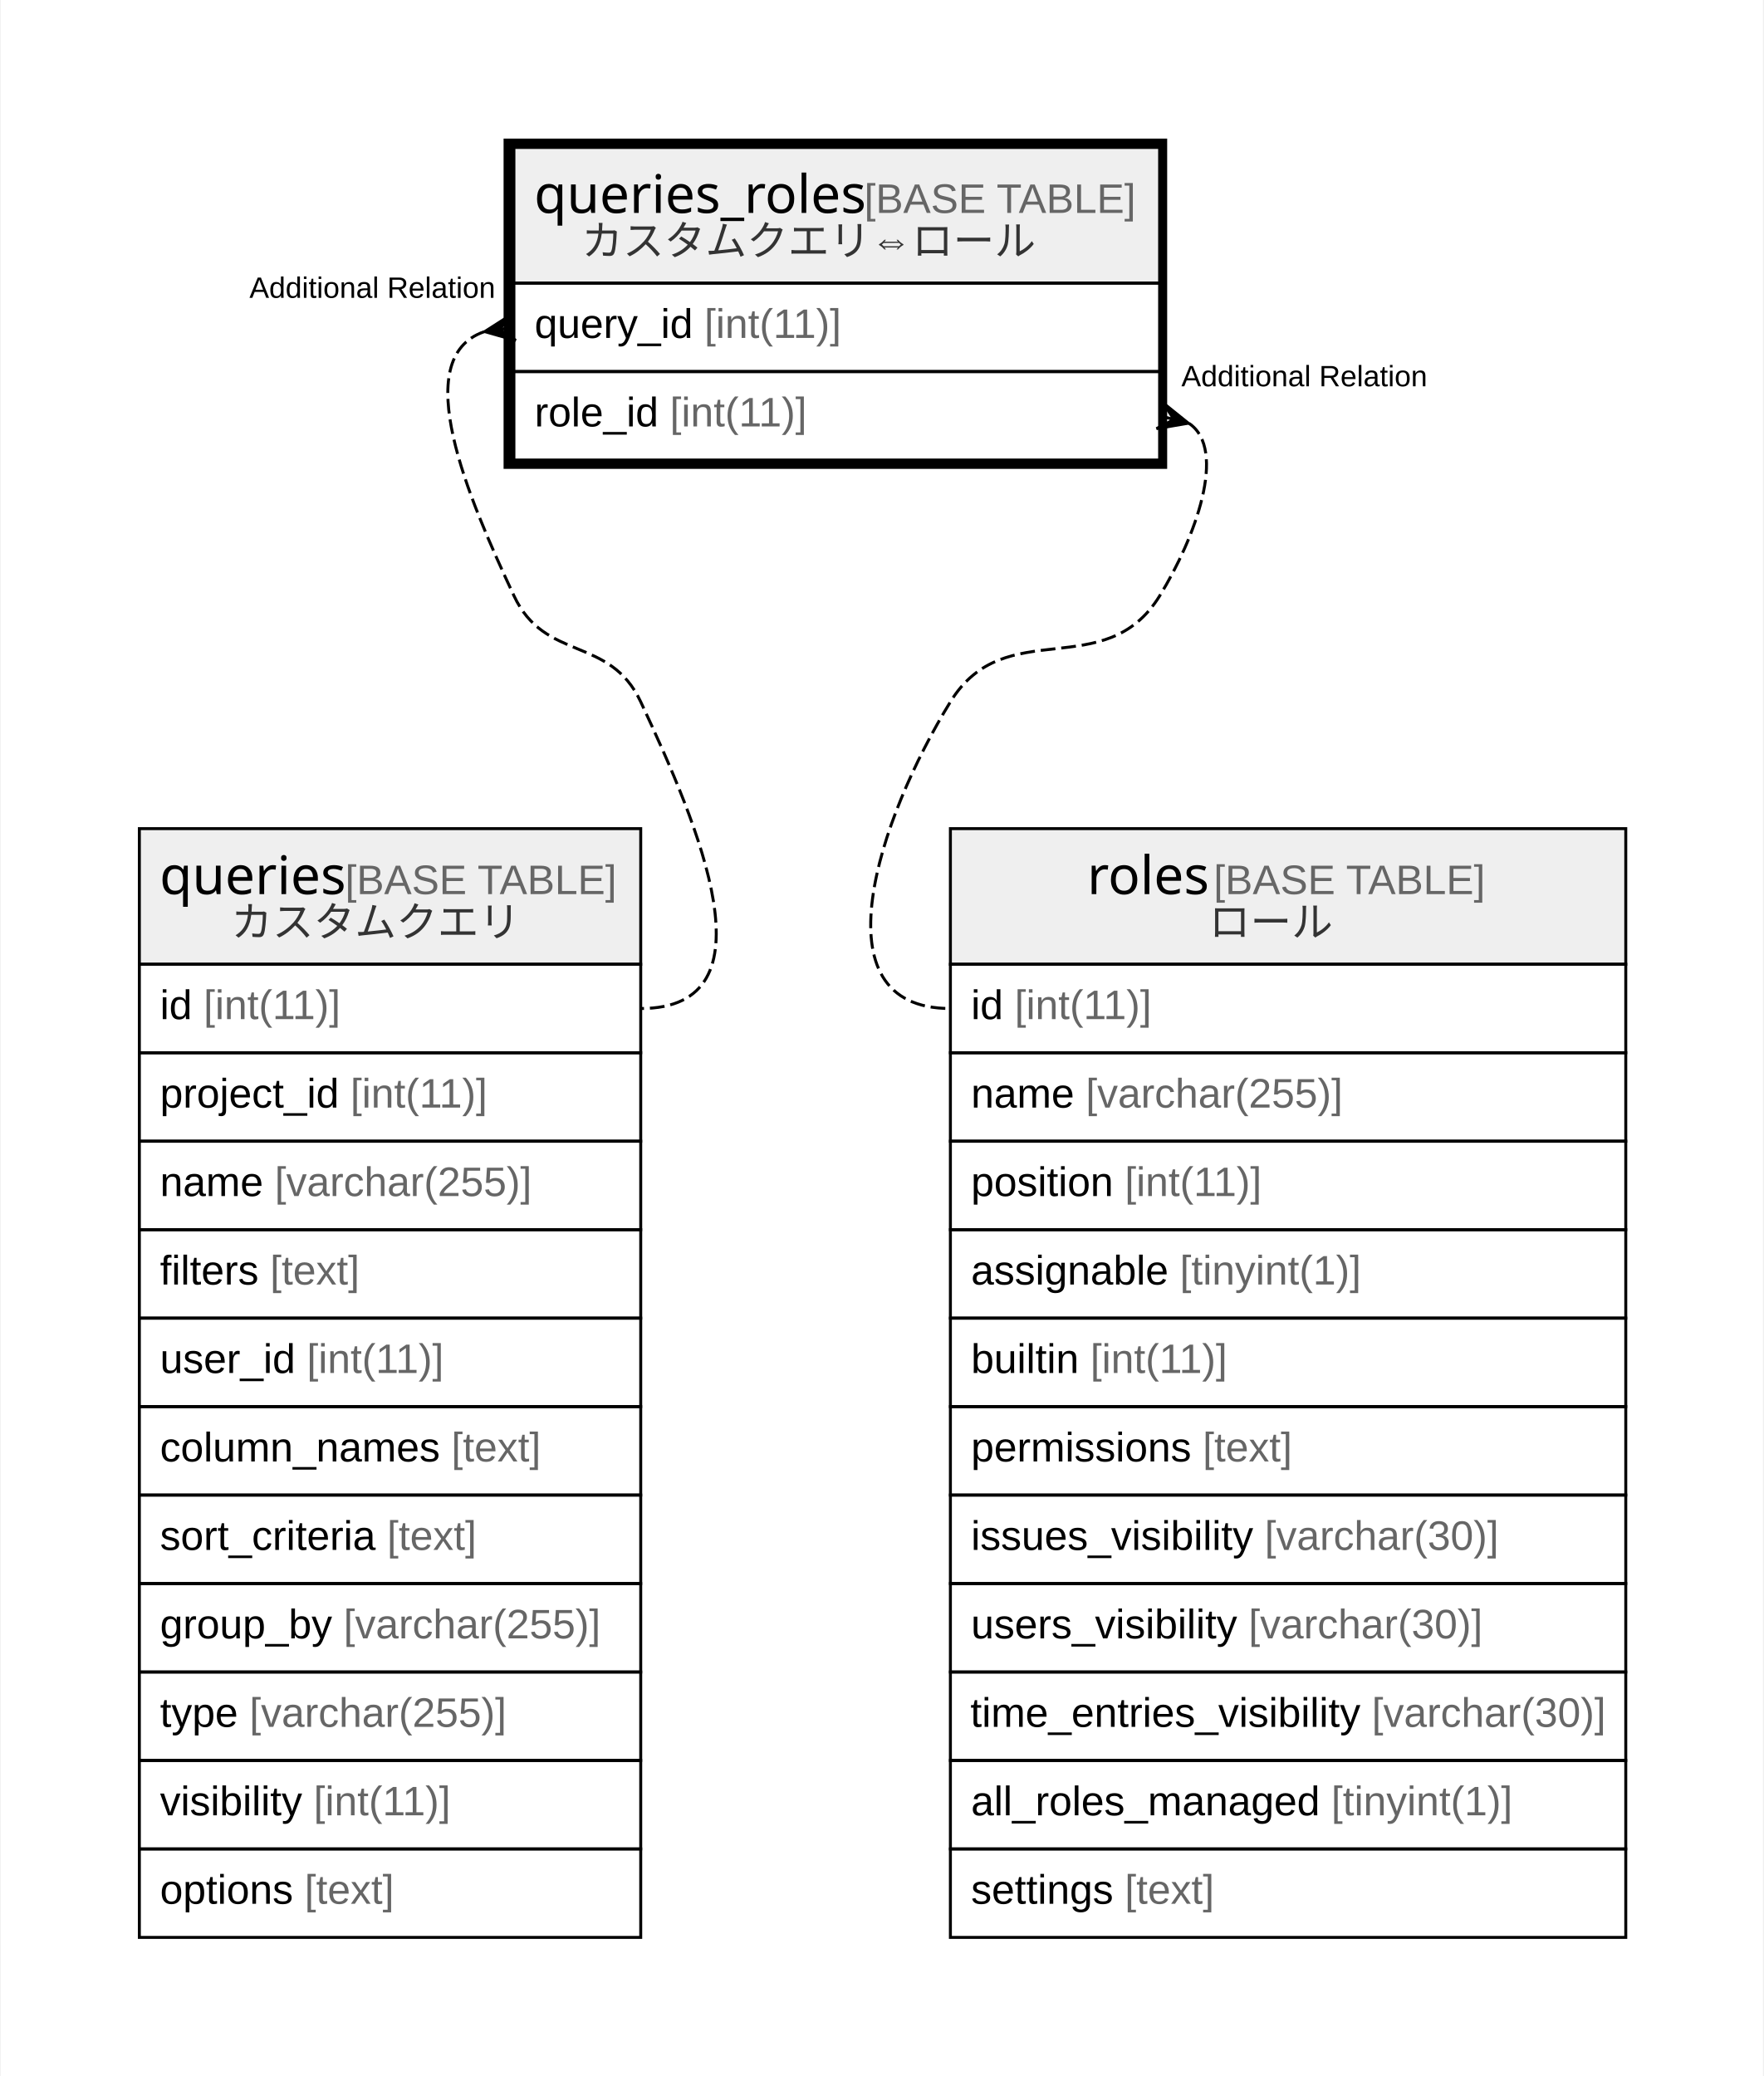
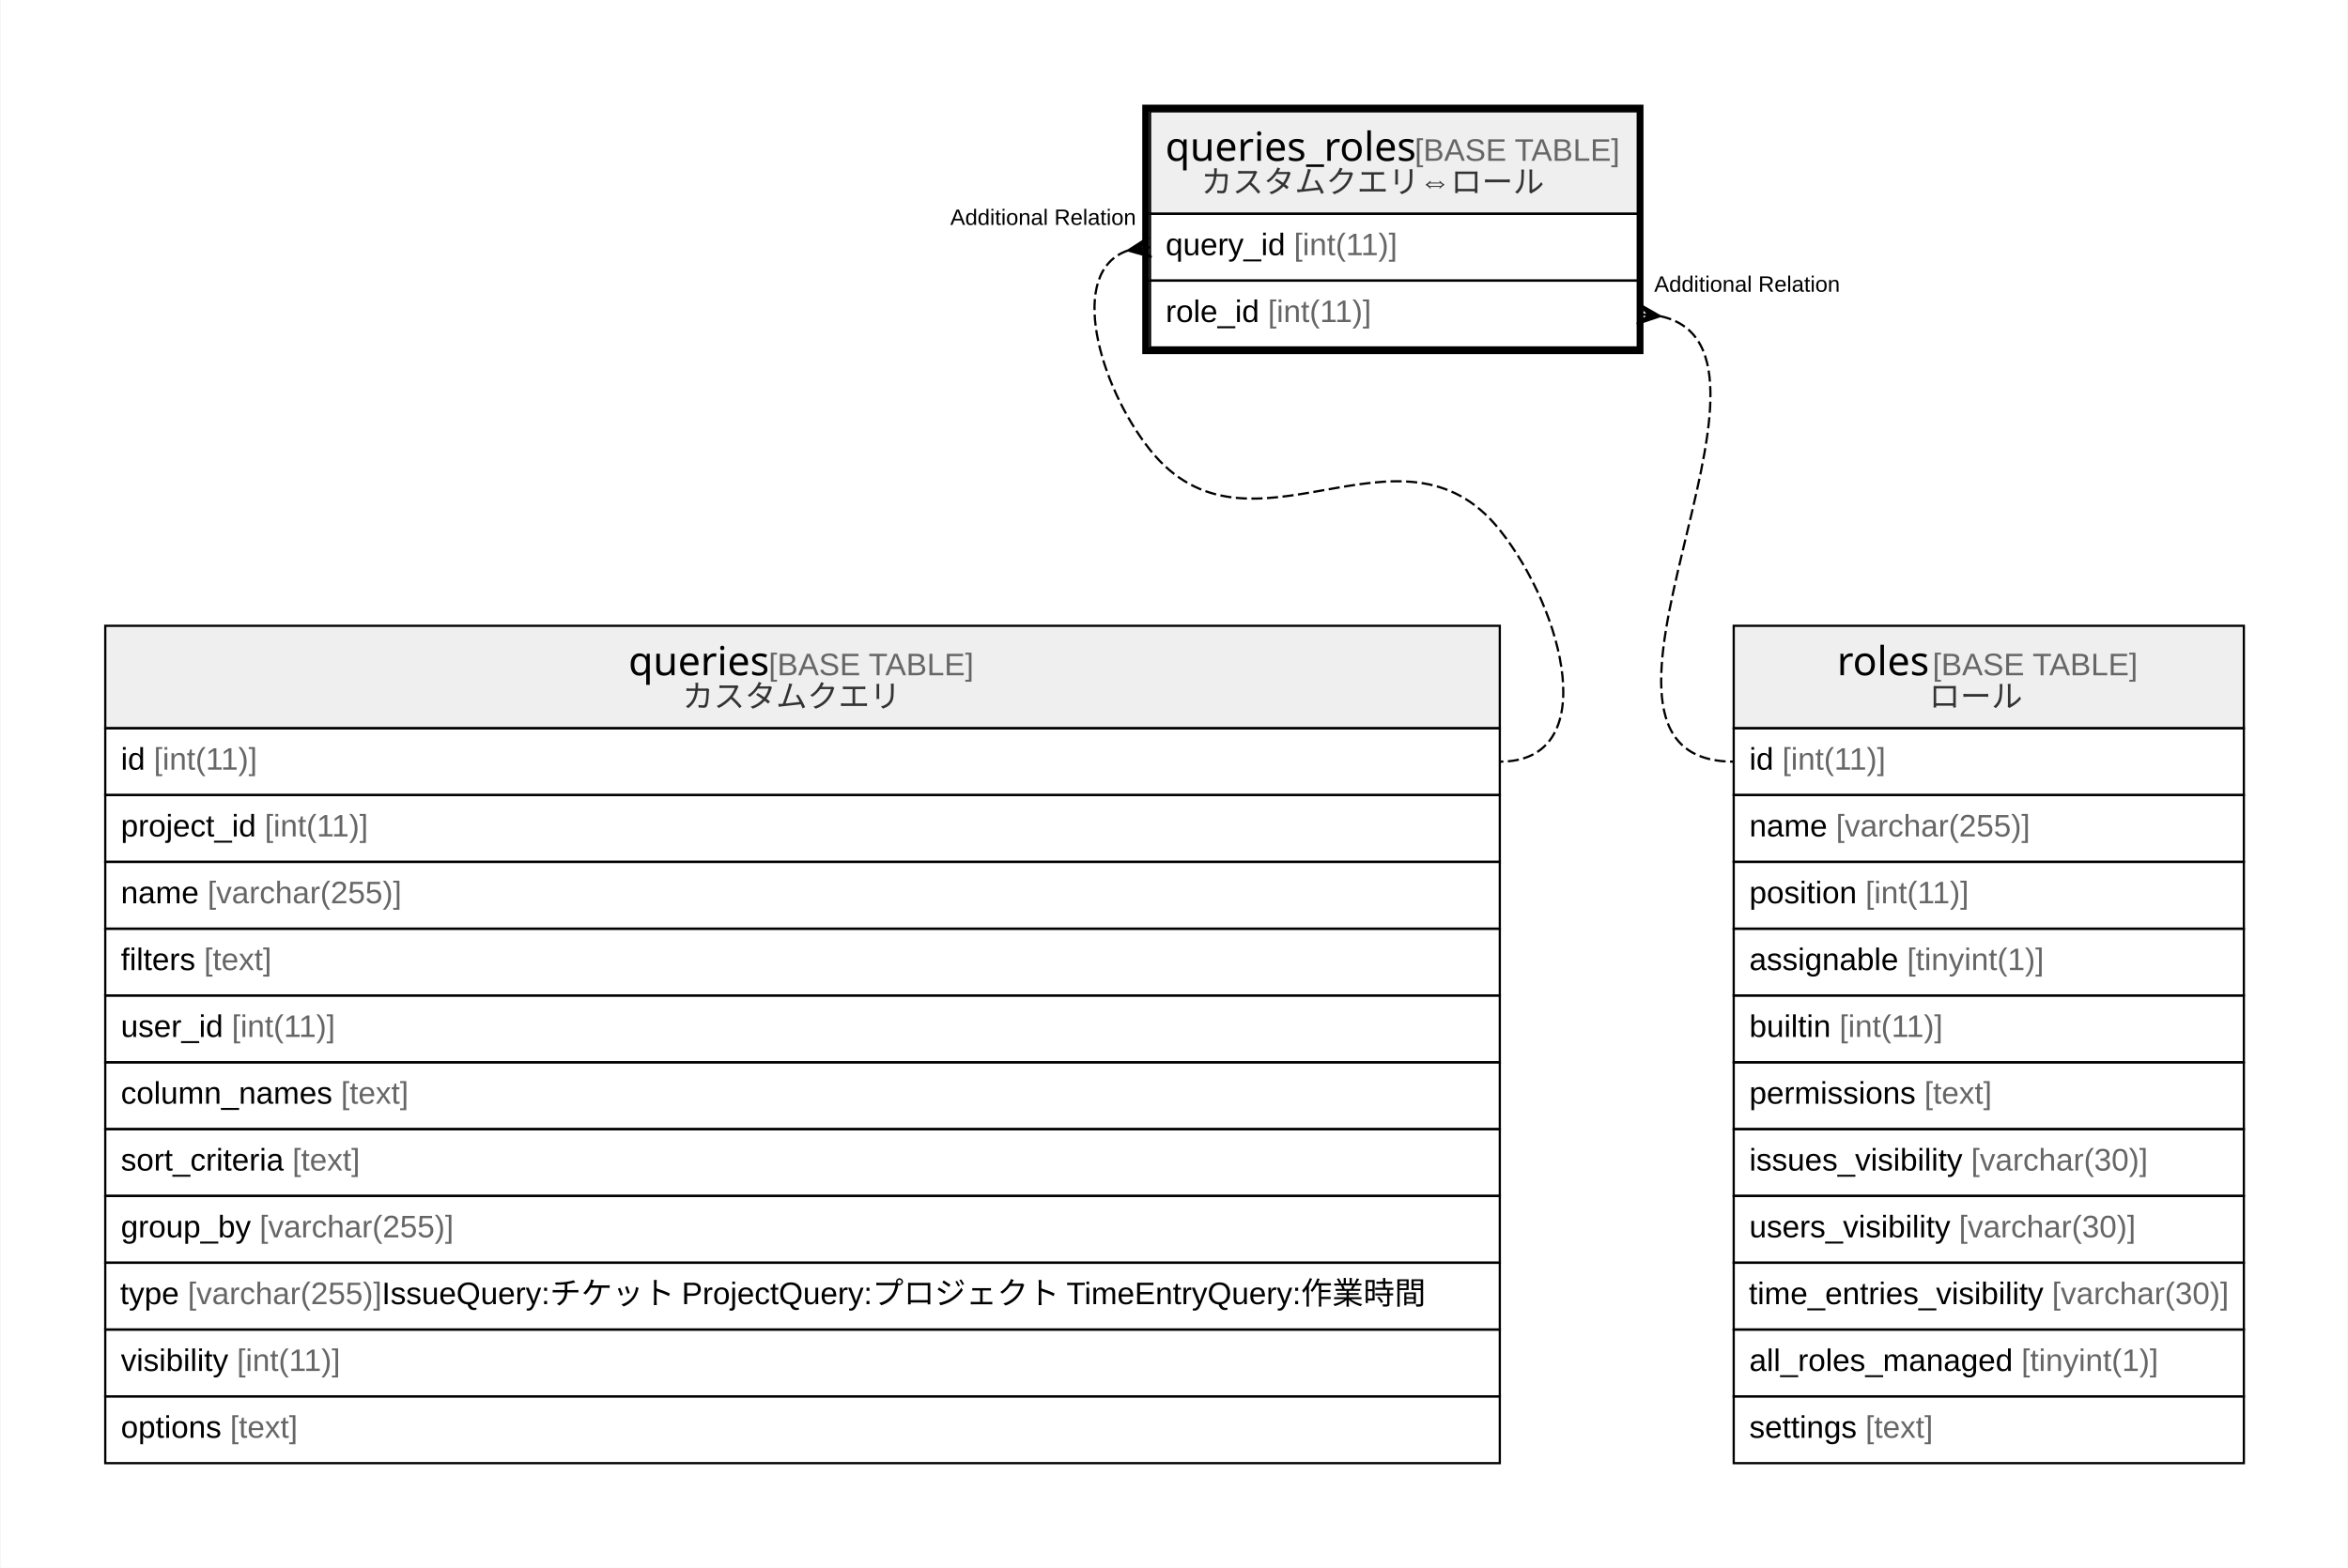
- <svg xmlns="http://www.w3.org/2000/svg" width="598pt" height="704pt" viewBox="0.00 0.00 597.50 704.00">
+ <svg xmlns="http://www.w3.org/2000/svg" width="1054pt" height="704pt" viewBox="0.00 0.00 1053.50 704.00">
  <g id="graph0" class="graph" transform="scale(1 1) rotate(0) translate(4 700)">
-     <polygon fill="#ffffff" stroke="transparent" points="-4,4 -4,-700 593.5,-700 593.5,4 -4,4" />
+     <polygon fill="#ffffff" stroke="transparent" points="-4,4 -4,-700 1049.5,-700 1049.5,4 -4,4" />
    <g id="node1" class="node">
-       <polygon fill="#efefef" stroke="transparent" points="170,-604 170,-650 389,-650 389,-604 170,-604" />
-       <polygon fill="none" stroke="#000000" points="170,-604 170,-650 389,-650 389,-604 170,-604" />
-       <text text-anchor="start" x="176.865" y="-627.8" font-family="Arial Bold" font-size="18.00" fill="#000000">queries_roles</text>
-       <text text-anchor="start" x="284.881" y="-627.8" font-family="Arial" font-size="14.00" fill="#000000"> </text>
-       <text text-anchor="start" x="288.772" y="-627.8" font-family="Arial" font-size="14.00" fill="#666666">[BASE TABLE]</text>
-       <text text-anchor="start" x="192.932" y="-613.4" font-family="Arial" font-size="14.00" fill="#333333">カスタムクエリ⇔ロール</text>
-       <polygon fill="none" stroke="#000000" points="170,-574 170,-604 389,-604 389,-574 170,-574" />
-       <text text-anchor="start" x="177" y="-585.4" font-family="Arial" font-size="14.00" fill="#000000">query_id </text>
-       <text text-anchor="start" x="234.571" y="-585.4" font-family="Arial" font-size="14.00" fill="#666666">[int(11)]</text>
-       <polygon fill="none" stroke="#000000" points="170,-544 170,-574 389,-574 389,-544 170,-544" />
-       <text text-anchor="start" x="177" y="-555.4" font-family="Arial" font-size="14.00" fill="#000000">role_id </text>
-       <text text-anchor="start" x="222.895" y="-555.4" font-family="Arial" font-size="14.00" fill="#666666">[int(11)]</text>
-       <polygon fill="none" stroke="#000000" stroke-width="3" points="168,-542.5 168,-651.5 390,-651.5 390,-542.5 168,-542.5" />
+       <polygon fill="#efefef" stroke="transparent" points="512,-604 512,-650 731,-650 731,-604 512,-604" />
+       <polygon fill="none" stroke="#000000" points="512,-604 512,-650 731,-650 731,-604 512,-604" />
+       <text text-anchor="start" x="518.865" y="-627.8" font-family="Arial Bold" font-size="18.00" fill="#000000">queries_roles</text>
+       <text text-anchor="start" x="626.881" y="-627.8" font-family="Arial" font-size="14.00" fill="#000000"> </text>
+       <text text-anchor="start" x="630.772" y="-627.8" font-family="Arial" font-size="14.00" fill="#666666">[BASE TABLE]</text>
+       <text text-anchor="start" x="534.932" y="-613.4" font-family="Arial" font-size="14.00" fill="#333333">カスタムクエリ⇔ロール</text>
+       <polygon fill="none" stroke="#000000" points="512,-574 512,-604 731,-604 731,-574 512,-574" />
+       <text text-anchor="start" x="519" y="-585.4" font-family="Arial" font-size="14.00" fill="#000000">query_id </text>
+       <text text-anchor="start" x="576.571" y="-585.4" font-family="Arial" font-size="14.00" fill="#666666">[int(11)]</text>
+       <polygon fill="none" stroke="#000000" points="512,-544 512,-574 731,-574 731,-544 512,-544" />
+       <text text-anchor="start" x="519" y="-555.4" font-family="Arial" font-size="14.00" fill="#000000">role_id </text>
+       <text text-anchor="start" x="564.895" y="-555.4" font-family="Arial" font-size="14.00" fill="#666666">[int(11)]</text>
+       <polygon fill="none" stroke="#000000" stroke-width="3" points="510,-542.5 510,-651.5 732,-651.5 732,-542.5 510,-542.5" />
    </g>
    <g id="node2" class="node">
-       <polygon fill="#efefef" stroke="transparent" points="43,-373 43,-419 213,-419 213,-373 43,-373" />
-       <polygon fill="none" stroke="#000000" points="43,-373 43,-419 213,-419 213,-373 43,-373" />
-       <text text-anchor="start" x="49.867" y="-396.8" font-family="Arial Bold" font-size="18.00" fill="#000000">queries</text>
-       <text text-anchor="start" x="108.879" y="-396.8" font-family="Arial" font-size="14.00" fill="#000000"> </text>
-       <text text-anchor="start" x="112.769" y="-396.8" font-family="Arial" font-size="14.00" fill="#666666">[BASE TABLE]</text>
-       <text text-anchor="start" x="74.093" y="-382.4" font-family="Arial" font-size="14.00" fill="#333333">カスタムクエリ</text>
-       <polygon fill="none" stroke="#000000" points="43,-343 43,-373 213,-373 213,-343 43,-343" />
+       <polygon fill="#efefef" stroke="transparent" points="43,-373 43,-419 669,-419 669,-373 43,-373" />
+       <polygon fill="none" stroke="#000000" points="43,-373 43,-419 669,-419 669,-373 43,-373" />
+       <text text-anchor="start" x="277.868" y="-396.8" font-family="Arial Bold" font-size="18.00" fill="#000000">queries</text>
+       <text text-anchor="start" x="336.879" y="-396.8" font-family="Arial" font-size="14.00" fill="#000000"> </text>
+       <text text-anchor="start" x="340.769" y="-396.8" font-family="Arial" font-size="14.00" fill="#666666">[BASE TABLE]</text>
+       <text text-anchor="start" x="302.093" y="-382.4" font-family="Arial" font-size="14.00" fill="#333333">カスタムクエリ</text>
+       <polygon fill="none" stroke="#000000" points="43,-343 43,-373 669,-373 669,-343 43,-343" />
      <text text-anchor="start" x="50" y="-354.4" font-family="Arial" font-size="14.00" fill="#000000">id </text>
      <text text-anchor="start" x="64.78" y="-354.4" font-family="Arial" font-size="14.00" fill="#666666">[int(11)]</text>
-       <polygon fill="none" stroke="#000000" points="43,-313 43,-343 213,-343 213,-313 43,-313" />
+       <polygon fill="none" stroke="#000000" points="43,-313 43,-343 669,-343 669,-313 43,-313" />
      <text text-anchor="start" x="50" y="-324.4" font-family="Arial" font-size="14.00" fill="#000000">project_id </text>
      <text text-anchor="start" x="114.568" y="-324.4" font-family="Arial" font-size="14.00" fill="#666666">[int(11)]</text>
-       <polygon fill="none" stroke="#000000" points="43,-283 43,-313 213,-313 213,-283 43,-283" />
+       <polygon fill="none" stroke="#000000" points="43,-283 43,-313 669,-313 669,-283 43,-283" />
      <text text-anchor="start" x="50" y="-294.4" font-family="Arial" font-size="14.00" fill="#000000">name </text>
      <text text-anchor="start" x="88.899" y="-294.4" font-family="Arial" font-size="14.00" fill="#666666">[varchar(255)]</text>
-       <polygon fill="none" stroke="#000000" points="43,-253 43,-283 213,-283 213,-253 43,-253" />
+       <polygon fill="none" stroke="#000000" points="43,-253 43,-283 669,-283 669,-253 43,-253" />
      <text text-anchor="start" x="50" y="-264.4" font-family="Arial" font-size="14.00" fill="#000000">filters </text>
      <text text-anchor="start" x="87.328" y="-264.4" font-family="Arial" font-size="14.00" fill="#666666">[text]</text>
-       <polygon fill="none" stroke="#000000" points="43,-223 43,-253 213,-253 213,-223 43,-223" />
+       <polygon fill="none" stroke="#000000" points="43,-223 43,-253 669,-253 669,-223 43,-223" />
      <text text-anchor="start" x="50" y="-234.4" font-family="Arial" font-size="14.00" fill="#000000">user_id </text>
      <text text-anchor="start" x="99.788" y="-234.4" font-family="Arial" font-size="14.00" fill="#666666">[int(11)]</text>
-       <polygon fill="none" stroke="#000000" points="43,-193 43,-223 213,-223 213,-193 43,-193" />
+       <polygon fill="none" stroke="#000000" points="43,-193 43,-223 669,-223 669,-193 43,-193" />
      <text text-anchor="start" x="50" y="-204.4" font-family="Arial" font-size="14.00" fill="#000000">column_names </text>
      <text text-anchor="start" x="148.797" y="-204.4" font-family="Arial" font-size="14.00" fill="#666666">[text]</text>
-       <polygon fill="none" stroke="#000000" points="43,-163 43,-193 213,-193 213,-163 43,-163" />
+       <polygon fill="none" stroke="#000000" points="43,-163 43,-193 669,-193 669,-163 43,-163" />
      <text text-anchor="start" x="50" y="-174.4" font-family="Arial" font-size="14.00" fill="#000000">sort_criteria </text>
      <text text-anchor="start" x="126.997" y="-174.4" font-family="Arial" font-size="14.00" fill="#666666">[text]</text>
-       <polygon fill="none" stroke="#000000" points="43,-133 43,-163 213,-163 213,-133 43,-133" />
+       <polygon fill="none" stroke="#000000" points="43,-133 43,-163 669,-163 669,-133 43,-133" />
      <text text-anchor="start" x="50" y="-144.4" font-family="Arial" font-size="14.00" fill="#000000">group_by </text>
      <text text-anchor="start" x="112.247" y="-144.4" font-family="Arial" font-size="14.00" fill="#666666">[varchar(255)]</text>
-       <polygon fill="none" stroke="#000000" points="43,-103 43,-133 213,-133 213,-103 43,-103" />
-       <text text-anchor="start" x="50" y="-114.4" font-family="Arial" font-size="14.00" fill="#000000">type </text>
-       <text text-anchor="start" x="80.346" y="-114.4" font-family="Arial" font-size="14.00" fill="#666666">[varchar(255)]</text>
-       <polygon fill="none" stroke="#000000" points="43,-73 43,-103 213,-103 213,-73 43,-73" />
+       <polygon fill="none" stroke="#000000" points="43,-103 43,-133 669,-133 669,-103 43,-103" />
+       <text text-anchor="start" x="49.668" y="-114.4" font-family="Arial" font-size="14.00" fill="#000000">type </text>
+       <text text-anchor="start" x="80.014" y="-114.4" font-family="Arial" font-size="14.00" fill="#666666">[varchar(255)]</text>
+       <text text-anchor="start" x="167.134" y="-114.4" font-family="Arial" font-size="14.00" fill="#000000"> IssueQuery:チケット ProjectQuery:プロジェクト TimeEntryQuery:作業時間  </text>
+       <polygon fill="none" stroke="#000000" points="43,-73 43,-103 669,-103 669,-73 43,-73" />
      <text text-anchor="start" x="50" y="-84.4" font-family="Arial" font-size="14.00" fill="#000000">visibility </text>
      <text text-anchor="start" x="102.097" y="-84.4" font-family="Arial" font-size="14.00" fill="#666666">[int(11)]</text>
-       <polygon fill="none" stroke="#000000" points="43,-43 43,-73 213,-73 213,-43 43,-43" />
+       <polygon fill="none" stroke="#000000" points="43,-43 43,-73 669,-73 669,-43 43,-43" />
      <text text-anchor="start" x="50" y="-54.4" font-family="Arial" font-size="14.00" fill="#000000">options </text>
      <text text-anchor="start" x="99.018" y="-54.4" font-family="Arial" font-size="14.00" fill="#666666">[text]</text>
    </g>
    <g id="edge1" class="edge">
-       <path fill="none" stroke="#000000" stroke-dasharray="5,2" d="M159.911,-587.512C134.053,-578.553 154.558,-531.067 170,-498 180.546,-475.416 202.454,-484.584 213,-462 232.558,-420.119 259.222,-358 213,-358" />
-       <polygon fill="#000000" stroke="#000000" points="160.107,-587.541 169.343,-593.452 165.054,-588.27 170,-589 170,-589 170,-589 165.054,-588.27 170.657,-584.548 160.107,-587.541 160.107,-587.541" />
-       <text text-anchor="start" x="80.325" y="-599" font-family="Arial" font-size="10.00" fill="#000000">Additional Relation</text>
+       <path fill="none" stroke="#000000" stroke-dasharray="5,2" d="M502.056,-587.506C474.501,-578.112 489.162,-526.668 512,-498 556.607,-442.007 624.393,-517.993 669,-462 697.801,-425.848 715.222,-358 669,-358" />
+       <polygon fill="#000000" stroke="#000000" points="502.111,-587.515 511.332,-593.45 507.055,-588.257 512,-589 512,-589 512,-589 507.055,-588.257 512.668,-584.55 502.111,-587.515 502.111,-587.515" />
+       <text text-anchor="start" x="422.325" y="-599" font-family="Arial" font-size="10.00" fill="#000000">Additional Relation</text>
    </g>
    <g id="node3" class="node">
-       <polygon fill="#efefef" stroke="transparent" points="318,-373 318,-419 547,-419 547,-373 318,-373" />
-       <polygon fill="none" stroke="#000000" points="318,-373 318,-419 547,-419 547,-373 318,-373" />
-       <text text-anchor="start" x="364.374" y="-396.8" font-family="Arial Bold" font-size="18.00" fill="#000000">roles</text>
-       <text text-anchor="start" x="403.373" y="-396.8" font-family="Arial" font-size="14.00" fill="#000000"> </text>
-       <text text-anchor="start" x="407.263" y="-396.8" font-family="Arial" font-size="14.00" fill="#666666">[BASE TABLE]</text>
-       <text text-anchor="start" x="405.675" y="-382.4" font-family="Arial" font-size="14.00" fill="#333333">ロール</text>
-       <polygon fill="none" stroke="#000000" points="318,-343 318,-373 547,-373 547,-343 318,-343" />
-       <text text-anchor="start" x="325" y="-354.4" font-family="Arial" font-size="14.00" fill="#000000">id </text>
-       <text text-anchor="start" x="339.78" y="-354.4" font-family="Arial" font-size="14.00" fill="#666666">[int(11)]</text>
-       <polygon fill="none" stroke="#000000" points="318,-313 318,-343 547,-343 547,-313 318,-313" />
-       <text text-anchor="start" x="325" y="-324.4" font-family="Arial" font-size="14.00" fill="#000000">name </text>
-       <text text-anchor="start" x="363.899" y="-324.4" font-family="Arial" font-size="14.00" fill="#666666">[varchar(255)]</text>
-       <polygon fill="none" stroke="#000000" points="318,-283 318,-313 547,-313 547,-283 318,-283" />
-       <text text-anchor="start" x="325" y="-294.4" font-family="Arial" font-size="14.00" fill="#000000">position </text>
-       <text text-anchor="start" x="377.125" y="-294.4" font-family="Arial" font-size="14.00" fill="#666666">[int(11)]</text>
-       <polygon fill="none" stroke="#000000" points="318,-253 318,-283 547,-283 547,-253 318,-253" />
-       <text text-anchor="start" x="325" y="-264.4" font-family="Arial" font-size="14.00" fill="#000000">assignable </text>
-       <text text-anchor="start" x="395.799" y="-264.4" font-family="Arial" font-size="14.00" fill="#666666">[tinyint(1)]</text>
-       <polygon fill="none" stroke="#000000" points="318,-223 318,-253 547,-253 547,-223 318,-223" />
-       <text text-anchor="start" x="325" y="-234.4" font-family="Arial" font-size="14.00" fill="#000000">builtin </text>
-       <text text-anchor="start" x="365.449" y="-234.4" font-family="Arial" font-size="14.00" fill="#666666">[int(11)]</text>
-       <polygon fill="none" stroke="#000000" points="318,-193 318,-223 547,-223 547,-193 318,-193" />
-       <text text-anchor="start" x="325" y="-204.4" font-family="Arial" font-size="14.00" fill="#000000">permissions </text>
-       <text text-anchor="start" x="403.555" y="-204.4" font-family="Arial" font-size="14.00" fill="#666666">[text]</text>
-       <polygon fill="none" stroke="#000000" points="318,-163 318,-193 547,-193 547,-163 318,-163" />
-       <text text-anchor="start" x="325" y="-174.4" font-family="Arial" font-size="14.00" fill="#000000">issues_visibility </text>
-       <text text-anchor="start" x="424.551" y="-174.4" font-family="Arial" font-size="14.00" fill="#666666">[varchar(30)]</text>
-       <polygon fill="none" stroke="#000000" points="318,-133 318,-163 547,-163 547,-133 318,-133" />
-       <text text-anchor="start" x="325" y="-144.4" font-family="Arial" font-size="14.00" fill="#000000">users_visibility </text>
-       <text text-anchor="start" x="419.105" y="-144.4" font-family="Arial" font-size="14.00" fill="#666666">[varchar(30)]</text>
-       <polygon fill="none" stroke="#000000" points="318,-103 318,-133 547,-133 547,-103 318,-103" />
-       <text text-anchor="start" x="324.778" y="-114.4" font-family="Arial" font-size="14.00" fill="#000000">time_entries_visibility </text>
-       <text text-anchor="start" x="460.886" y="-114.4" font-family="Arial" font-size="14.00" fill="#666666">[varchar(30)]</text>
-       <polygon fill="none" stroke="#000000" points="318,-73 318,-103 547,-103 547,-73 318,-73" />
-       <text text-anchor="start" x="325" y="-84.4" font-family="Arial" font-size="14.00" fill="#000000">all_roles_managed </text>
-       <text text-anchor="start" x="447.14" y="-84.4" font-family="Arial" font-size="14.00" fill="#666666">[tinyint(1)]</text>
-       <polygon fill="none" stroke="#000000" points="318,-43 318,-73 547,-73 547,-43 318,-43" />
-       <text text-anchor="start" x="325" y="-54.4" font-family="Arial" font-size="14.00" fill="#000000">settings </text>
-       <text text-anchor="start" x="377.126" y="-54.4" font-family="Arial" font-size="14.00" fill="#666666">[text]</text>
+       <polygon fill="#efefef" stroke="transparent" points="774,-373 774,-419 1003,-419 1003,-373 774,-373" />
+       <polygon fill="none" stroke="#000000" points="774,-373 774,-419 1003,-419 1003,-373 774,-373" />
+       <text text-anchor="start" x="820.374" y="-396.8" font-family="Arial Bold" font-size="18.00" fill="#000000">roles</text>
+       <text text-anchor="start" x="859.372" y="-396.8" font-family="Arial" font-size="14.00" fill="#000000"> </text>
+       <text text-anchor="start" x="863.263" y="-396.8" font-family="Arial" font-size="14.00" fill="#666666">[BASE TABLE]</text>
+       <text text-anchor="start" x="861.675" y="-382.4" font-family="Arial" font-size="14.00" fill="#333333">ロール</text>
+       <polygon fill="none" stroke="#000000" points="774,-343 774,-373 1003,-373 1003,-343 774,-343" />
+       <text text-anchor="start" x="781" y="-354.4" font-family="Arial" font-size="14.00" fill="#000000">id </text>
+       <text text-anchor="start" x="795.78" y="-354.4" font-family="Arial" font-size="14.00" fill="#666666">[int(11)]</text>
+       <polygon fill="none" stroke="#000000" points="774,-313 774,-343 1003,-343 1003,-313 774,-313" />
+       <text text-anchor="start" x="781" y="-324.4" font-family="Arial" font-size="14.00" fill="#000000">name </text>
+       <text text-anchor="start" x="819.899" y="-324.4" font-family="Arial" font-size="14.00" fill="#666666">[varchar(255)]</text>
+       <polygon fill="none" stroke="#000000" points="774,-283 774,-313 1003,-313 1003,-283 774,-283" />
+       <text text-anchor="start" x="781" y="-294.4" font-family="Arial" font-size="14.00" fill="#000000">position </text>
+       <text text-anchor="start" x="833.125" y="-294.4" font-family="Arial" font-size="14.00" fill="#666666">[int(11)]</text>
+       <polygon fill="none" stroke="#000000" points="774,-253 774,-283 1003,-283 1003,-253 774,-253" />
+       <text text-anchor="start" x="781" y="-264.4" font-family="Arial" font-size="14.00" fill="#000000">assignable </text>
+       <text text-anchor="start" x="851.799" y="-264.4" font-family="Arial" font-size="14.00" fill="#666666">[tinyint(1)]</text>
+       <polygon fill="none" stroke="#000000" points="774,-223 774,-253 1003,-253 1003,-223 774,-223" />
+       <text text-anchor="start" x="781" y="-234.4" font-family="Arial" font-size="14.00" fill="#000000">builtin </text>
+       <text text-anchor="start" x="821.449" y="-234.4" font-family="Arial" font-size="14.00" fill="#666666">[int(11)]</text>
+       <polygon fill="none" stroke="#000000" points="774,-193 774,-223 1003,-223 1003,-193 774,-193" />
+       <text text-anchor="start" x="781" y="-204.4" font-family="Arial" font-size="14.00" fill="#000000">permissions </text>
+       <text text-anchor="start" x="859.555" y="-204.4" font-family="Arial" font-size="14.00" fill="#666666">[text]</text>
+       <polygon fill="none" stroke="#000000" points="774,-163 774,-193 1003,-193 1003,-163 774,-163" />
+       <text text-anchor="start" x="781" y="-174.4" font-family="Arial" font-size="14.00" fill="#000000">issues_visibility </text>
+       <text text-anchor="start" x="880.551" y="-174.4" font-family="Arial" font-size="14.00" fill="#666666">[varchar(30)]</text>
+       <polygon fill="none" stroke="#000000" points="774,-133 774,-163 1003,-163 1003,-133 774,-133" />
+       <text text-anchor="start" x="781" y="-144.4" font-family="Arial" font-size="14.00" fill="#000000">users_visibility </text>
+       <text text-anchor="start" x="875.105" y="-144.4" font-family="Arial" font-size="14.00" fill="#666666">[varchar(30)]</text>
+       <polygon fill="none" stroke="#000000" points="774,-103 774,-133 1003,-133 1003,-103 774,-103" />
+       <text text-anchor="start" x="780.778" y="-114.4" font-family="Arial" font-size="14.00" fill="#000000">time_entries_visibility </text>
+       <text text-anchor="start" x="916.886" y="-114.4" font-family="Arial" font-size="14.00" fill="#666666">[varchar(30)]</text>
+       <polygon fill="none" stroke="#000000" points="774,-73 774,-103 1003,-103 1003,-73 774,-73" />
+       <text text-anchor="start" x="781" y="-84.4" font-family="Arial" font-size="14.00" fill="#000000">all_roles_managed </text>
+       <text text-anchor="start" x="903.14" y="-84.4" font-family="Arial" font-size="14.00" fill="#666666">[tinyint(1)]</text>
+       <polygon fill="none" stroke="#000000" points="774,-43 774,-73 1003,-73 1003,-43 774,-43" />
+       <text text-anchor="start" x="781" y="-54.4" font-family="Arial" font-size="14.00" fill="#000000">settings </text>
+       <text text-anchor="start" x="833.126" y="-54.4" font-family="Arial" font-size="14.00" fill="#666666">[text]</text>
    </g>
    <g id="edge2" class="edge">
-       <path fill="none" stroke="#000000" stroke-dasharray="5,2" d="M398.924,-556.425C412.042,-547.518 400.971,-517.492 389,-498 370.484,-467.852 336.516,-492.148 318,-462 293.81,-422.613 271.778,-358 318,-358" />
-       <polygon fill="#000000" stroke="#000000" points="398.68,-556.489 387.87,-554.644 393.84,-557.744 389,-559 389,-559 389,-559 393.84,-557.744 390.13,-563.356 398.68,-556.489 398.68,-556.489" />
-       <text text-anchor="start" x="396.325" y="-569" font-family="Arial" font-size="10.00" fill="#000000">Additional Relation</text>
+       <path fill="none" stroke="#000000" stroke-dasharray="5,2" d="M741.107,-558.013C811.283,-542.85 686.392,-358 774,-358" />
+       <polygon fill="#000000" stroke="#000000" points="740.953,-558.028 730.563,-554.521 735.976,-558.514 731,-559 731,-559 731,-559 735.976,-558.514 731.437,-563.479 740.953,-558.028 740.953,-558.028" />
+       <text text-anchor="start" x="738.324" y="-569" font-family="Arial" font-size="10.00" fill="#000000">Additional Relation</text>
    </g>
  </g>
</svg>
